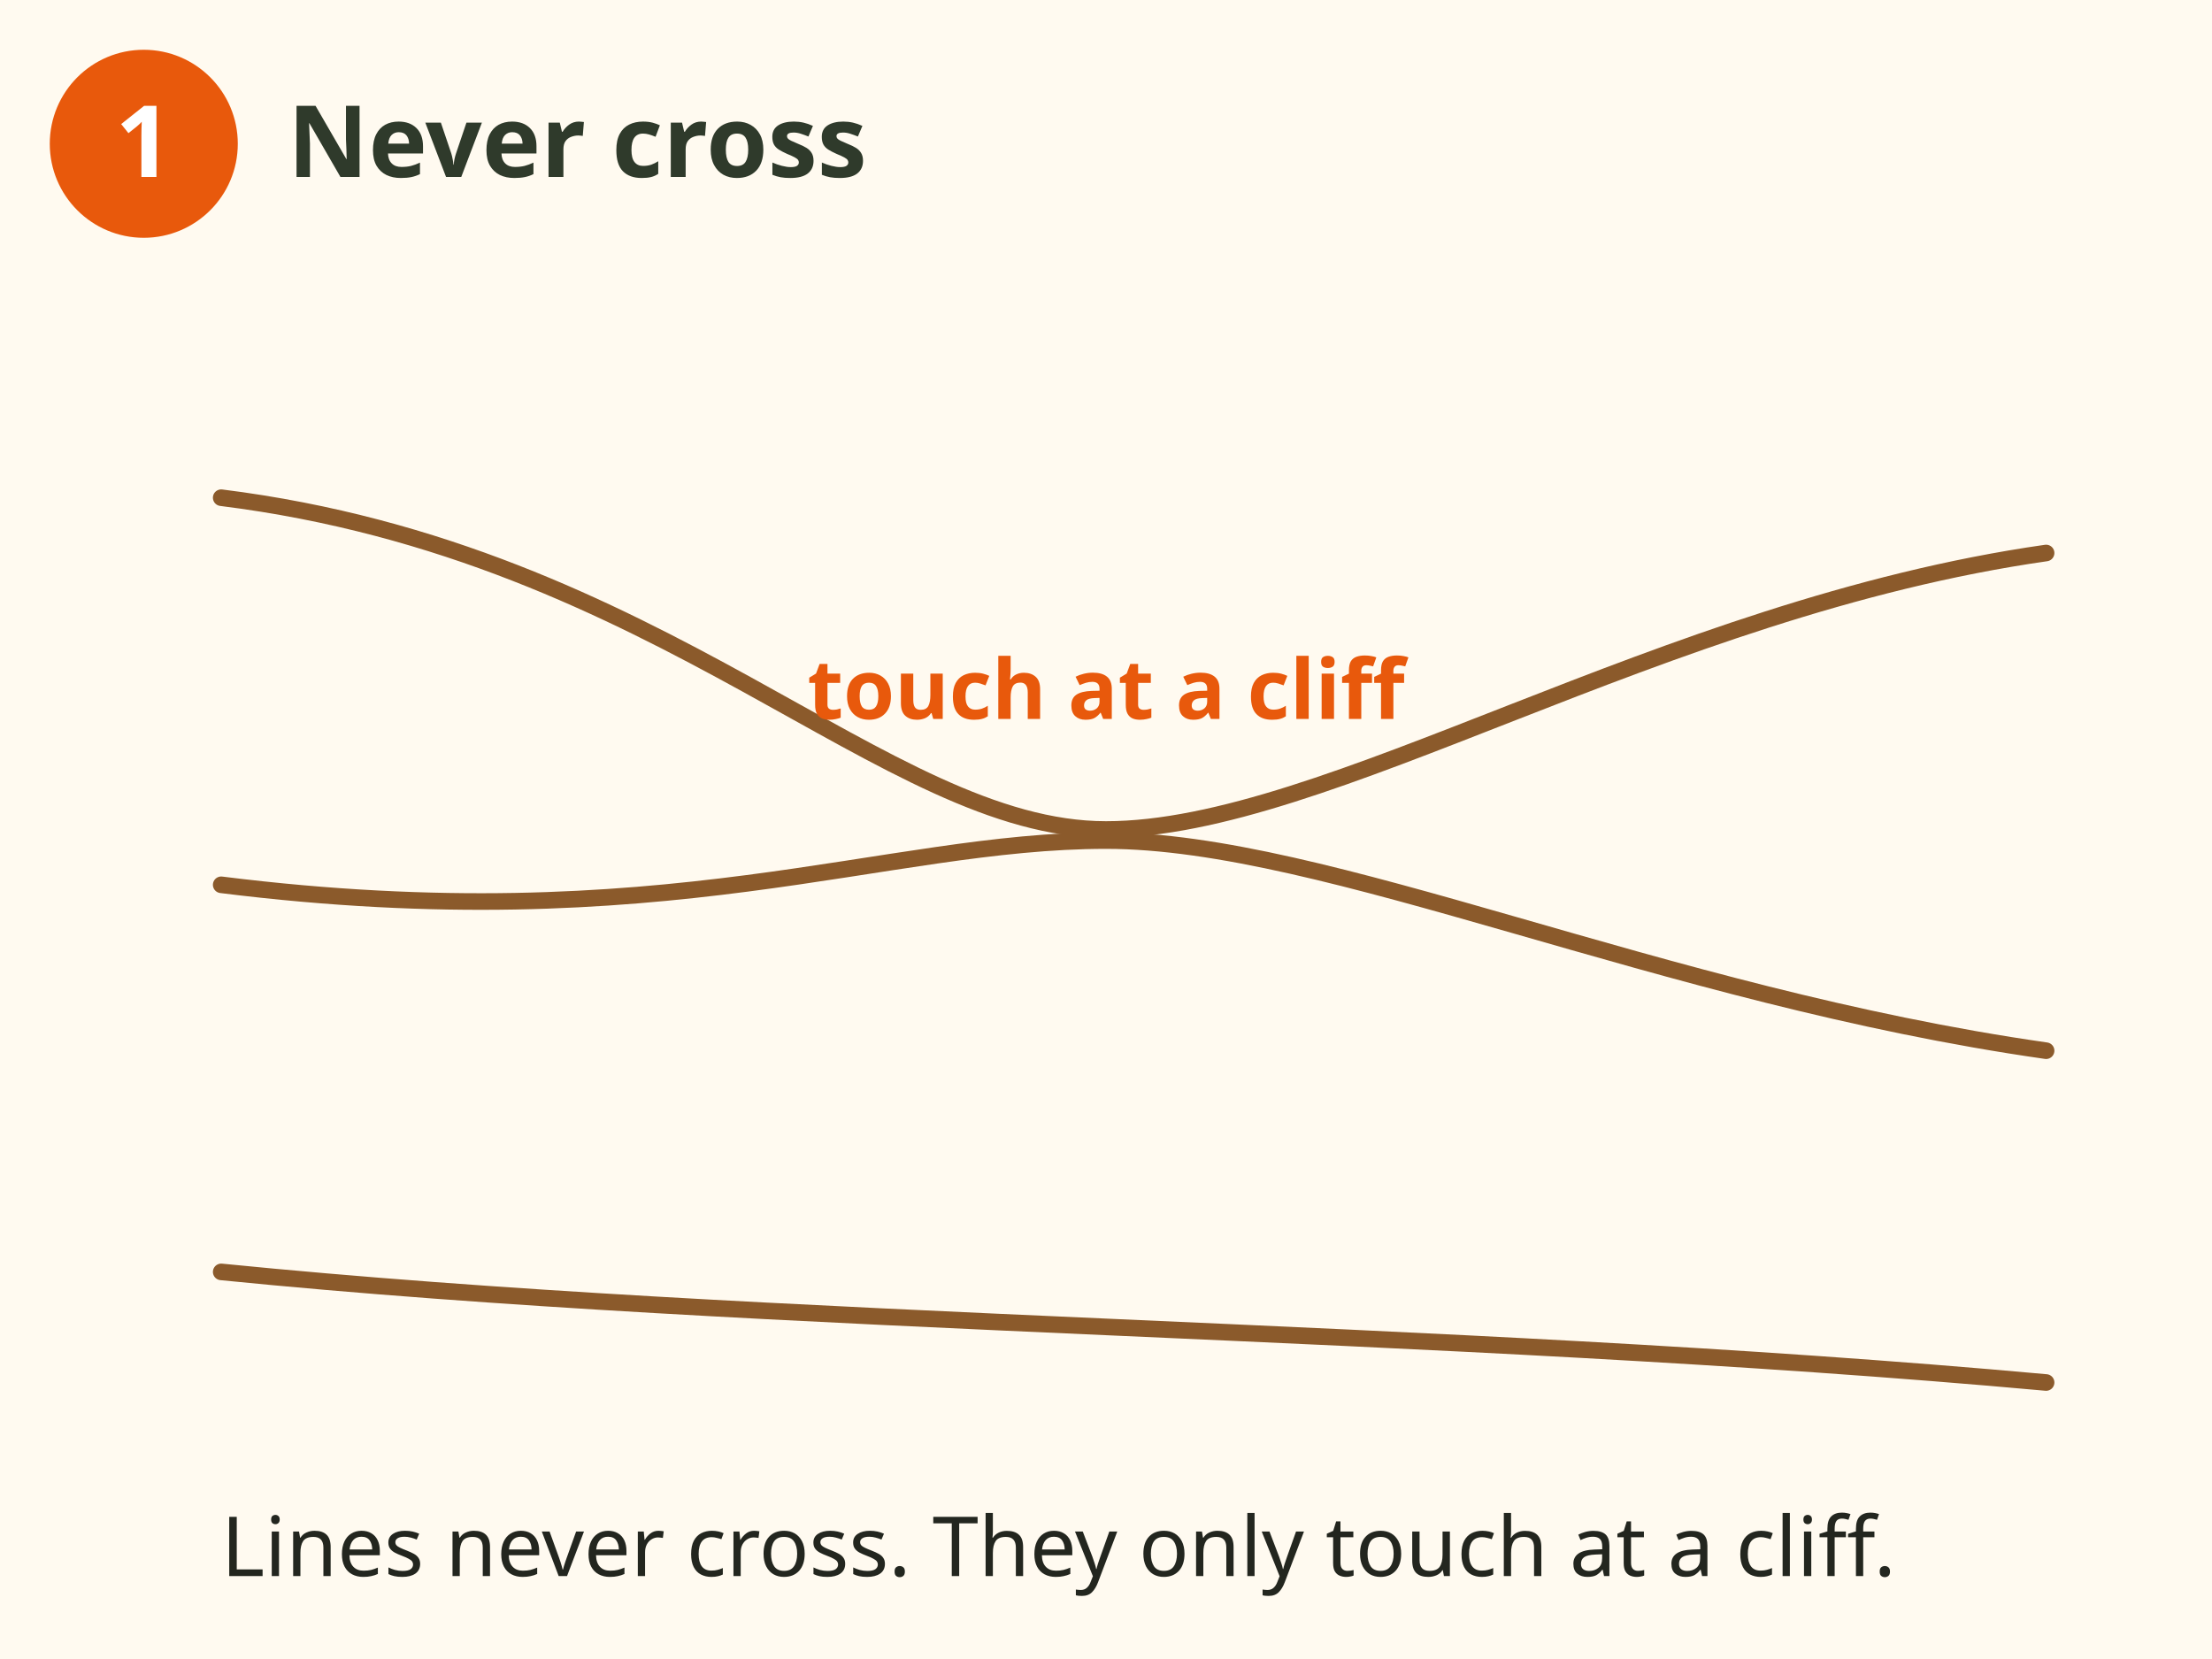
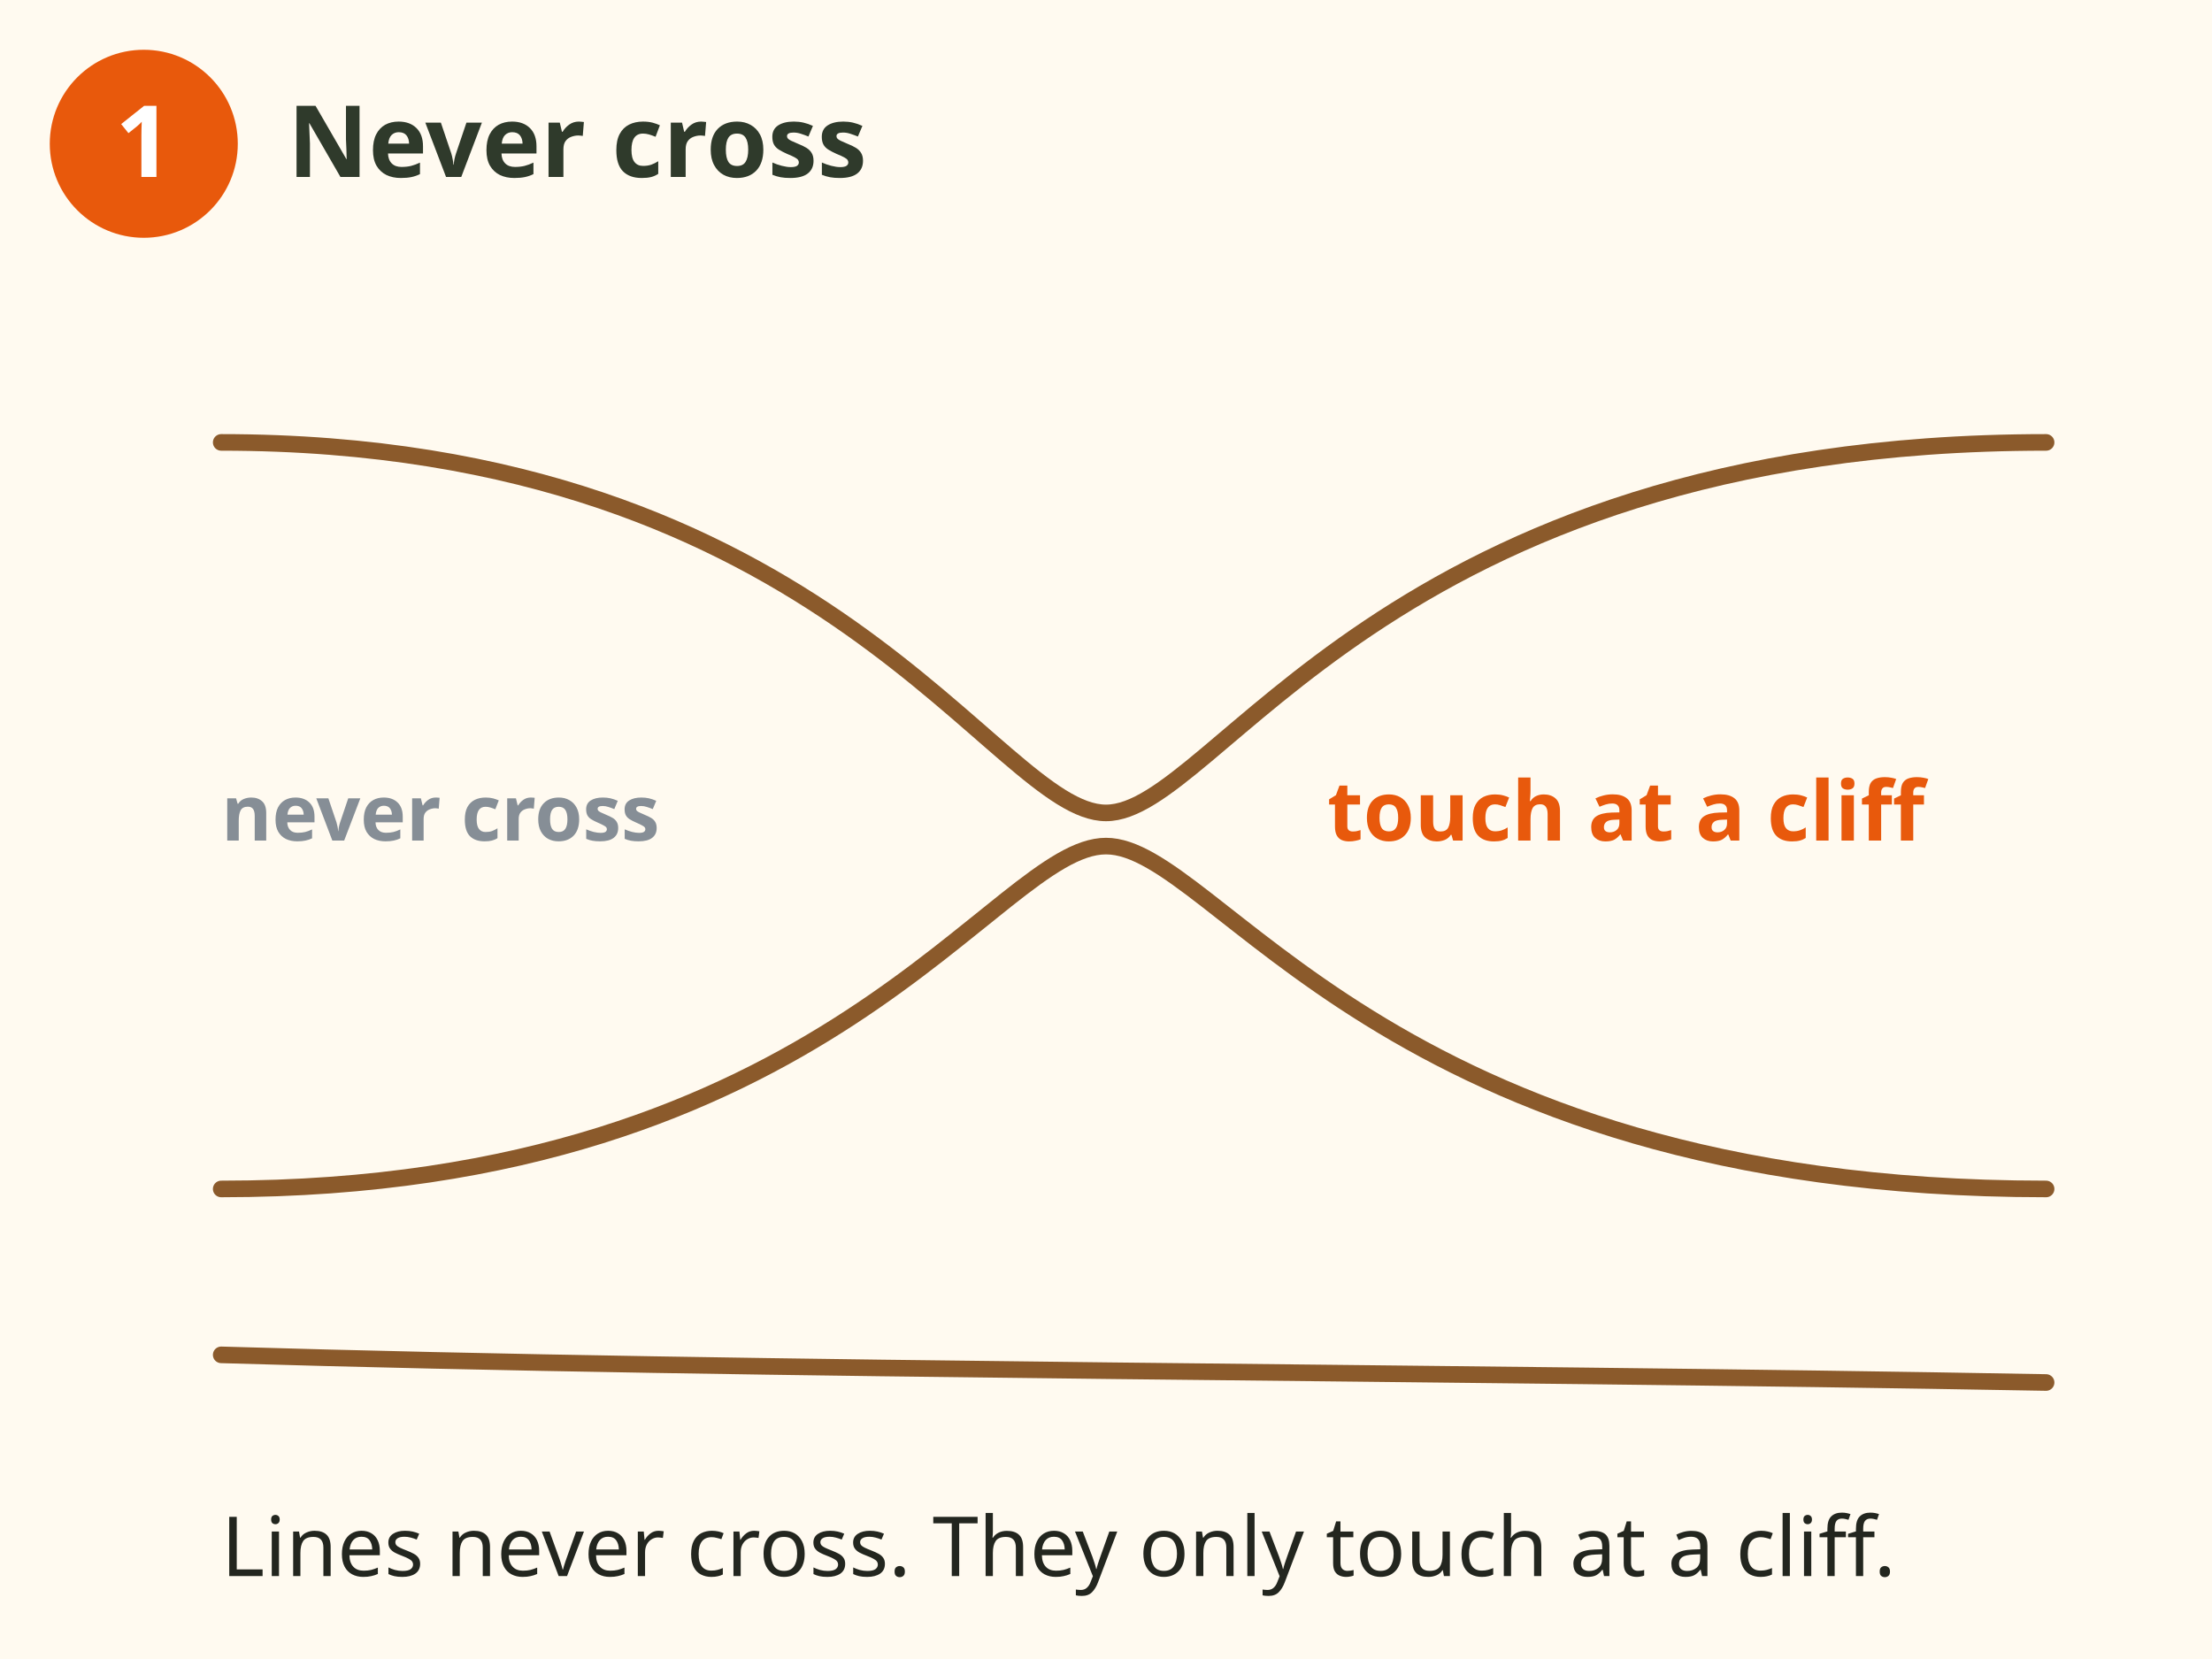
<svg xmlns="http://www.w3.org/2000/svg" viewBox="0 0 400 300" role="img" aria-label="Three contour lines. Two of them touch at one spot, marking a cliff, but they never cross.">
  <rect x="0" y="0" width="400" height="300" fill="#fffaf0" />
  <circle cx="26" cy="26" r="17" fill="#e8590c" stroke="none" stroke-width="2" />
  <text x="26" y="32" font-family="sans-serif" font-size="18" fill="#fff" text-anchor="middle" font-weight="bold">1</text>
  <text x="52" y="32" font-family="sans-serif" font-size="18" fill="#2f3a2b" text-anchor="start" font-weight="bold">Never cross</text>
-   <path d="M40 90 C 120 100, 160 150, 200 150 C 240 150, 300 110, 370 100" fill="none" stroke="#8b5a2b" stroke-width="3" stroke-linejoin="round" stroke-linecap="round" />
-   <path d="M40 160 C 120 170, 160 152, 200 152 C 240 152, 300 180, 370 190" fill="none" stroke="#8b5a2b" stroke-width="3" stroke-linejoin="round" stroke-linecap="round" />
-   <path d="M40 230 C 140 240, 260 240, 370 250" fill="none" stroke="#8b5a2b" stroke-width="3" stroke-linejoin="round" stroke-linecap="round" />
-   <text x="200" y="130" font-family="sans-serif" font-size="15" fill="#e8590c" text-anchor="middle" font-weight="bold">touch at a cliff</text>
+   <path d="M40 80 C 150 80, 180 147, 200 147 C 220 147, 250 80, 370 80" fill="none" stroke="#8b5a2b" stroke-width="3" stroke-linejoin="round" stroke-linecap="round" />
+   <path d="M40 215 C 150 215, 180 153, 200 153 C 220 153, 250 215, 370 215" fill="none" stroke="#8b5a2b" stroke-width="3" stroke-linejoin="round" stroke-linecap="round" />
+   <path d="M40 245 C 140 248, 260 248, 370 250" fill="none" stroke="#8b5a2b" stroke-width="3" stroke-linejoin="round" stroke-linecap="round" />
+   <text x="240" y="152" font-family="sans-serif" font-size="15" fill="#e8590c" text-anchor="start" font-weight="bold">touch at a cliff</text>
+   <text x="40" y="152" font-family="sans-serif" font-size="14" fill="#868e96" text-anchor="start" font-weight="bold">never cross</text>
  <text x="40" y="285" font-family="sans-serif" font-size="15" fill="#23261f" text-anchor="start">Lines never cross. They only touch at a cliff.</text>
</svg>
